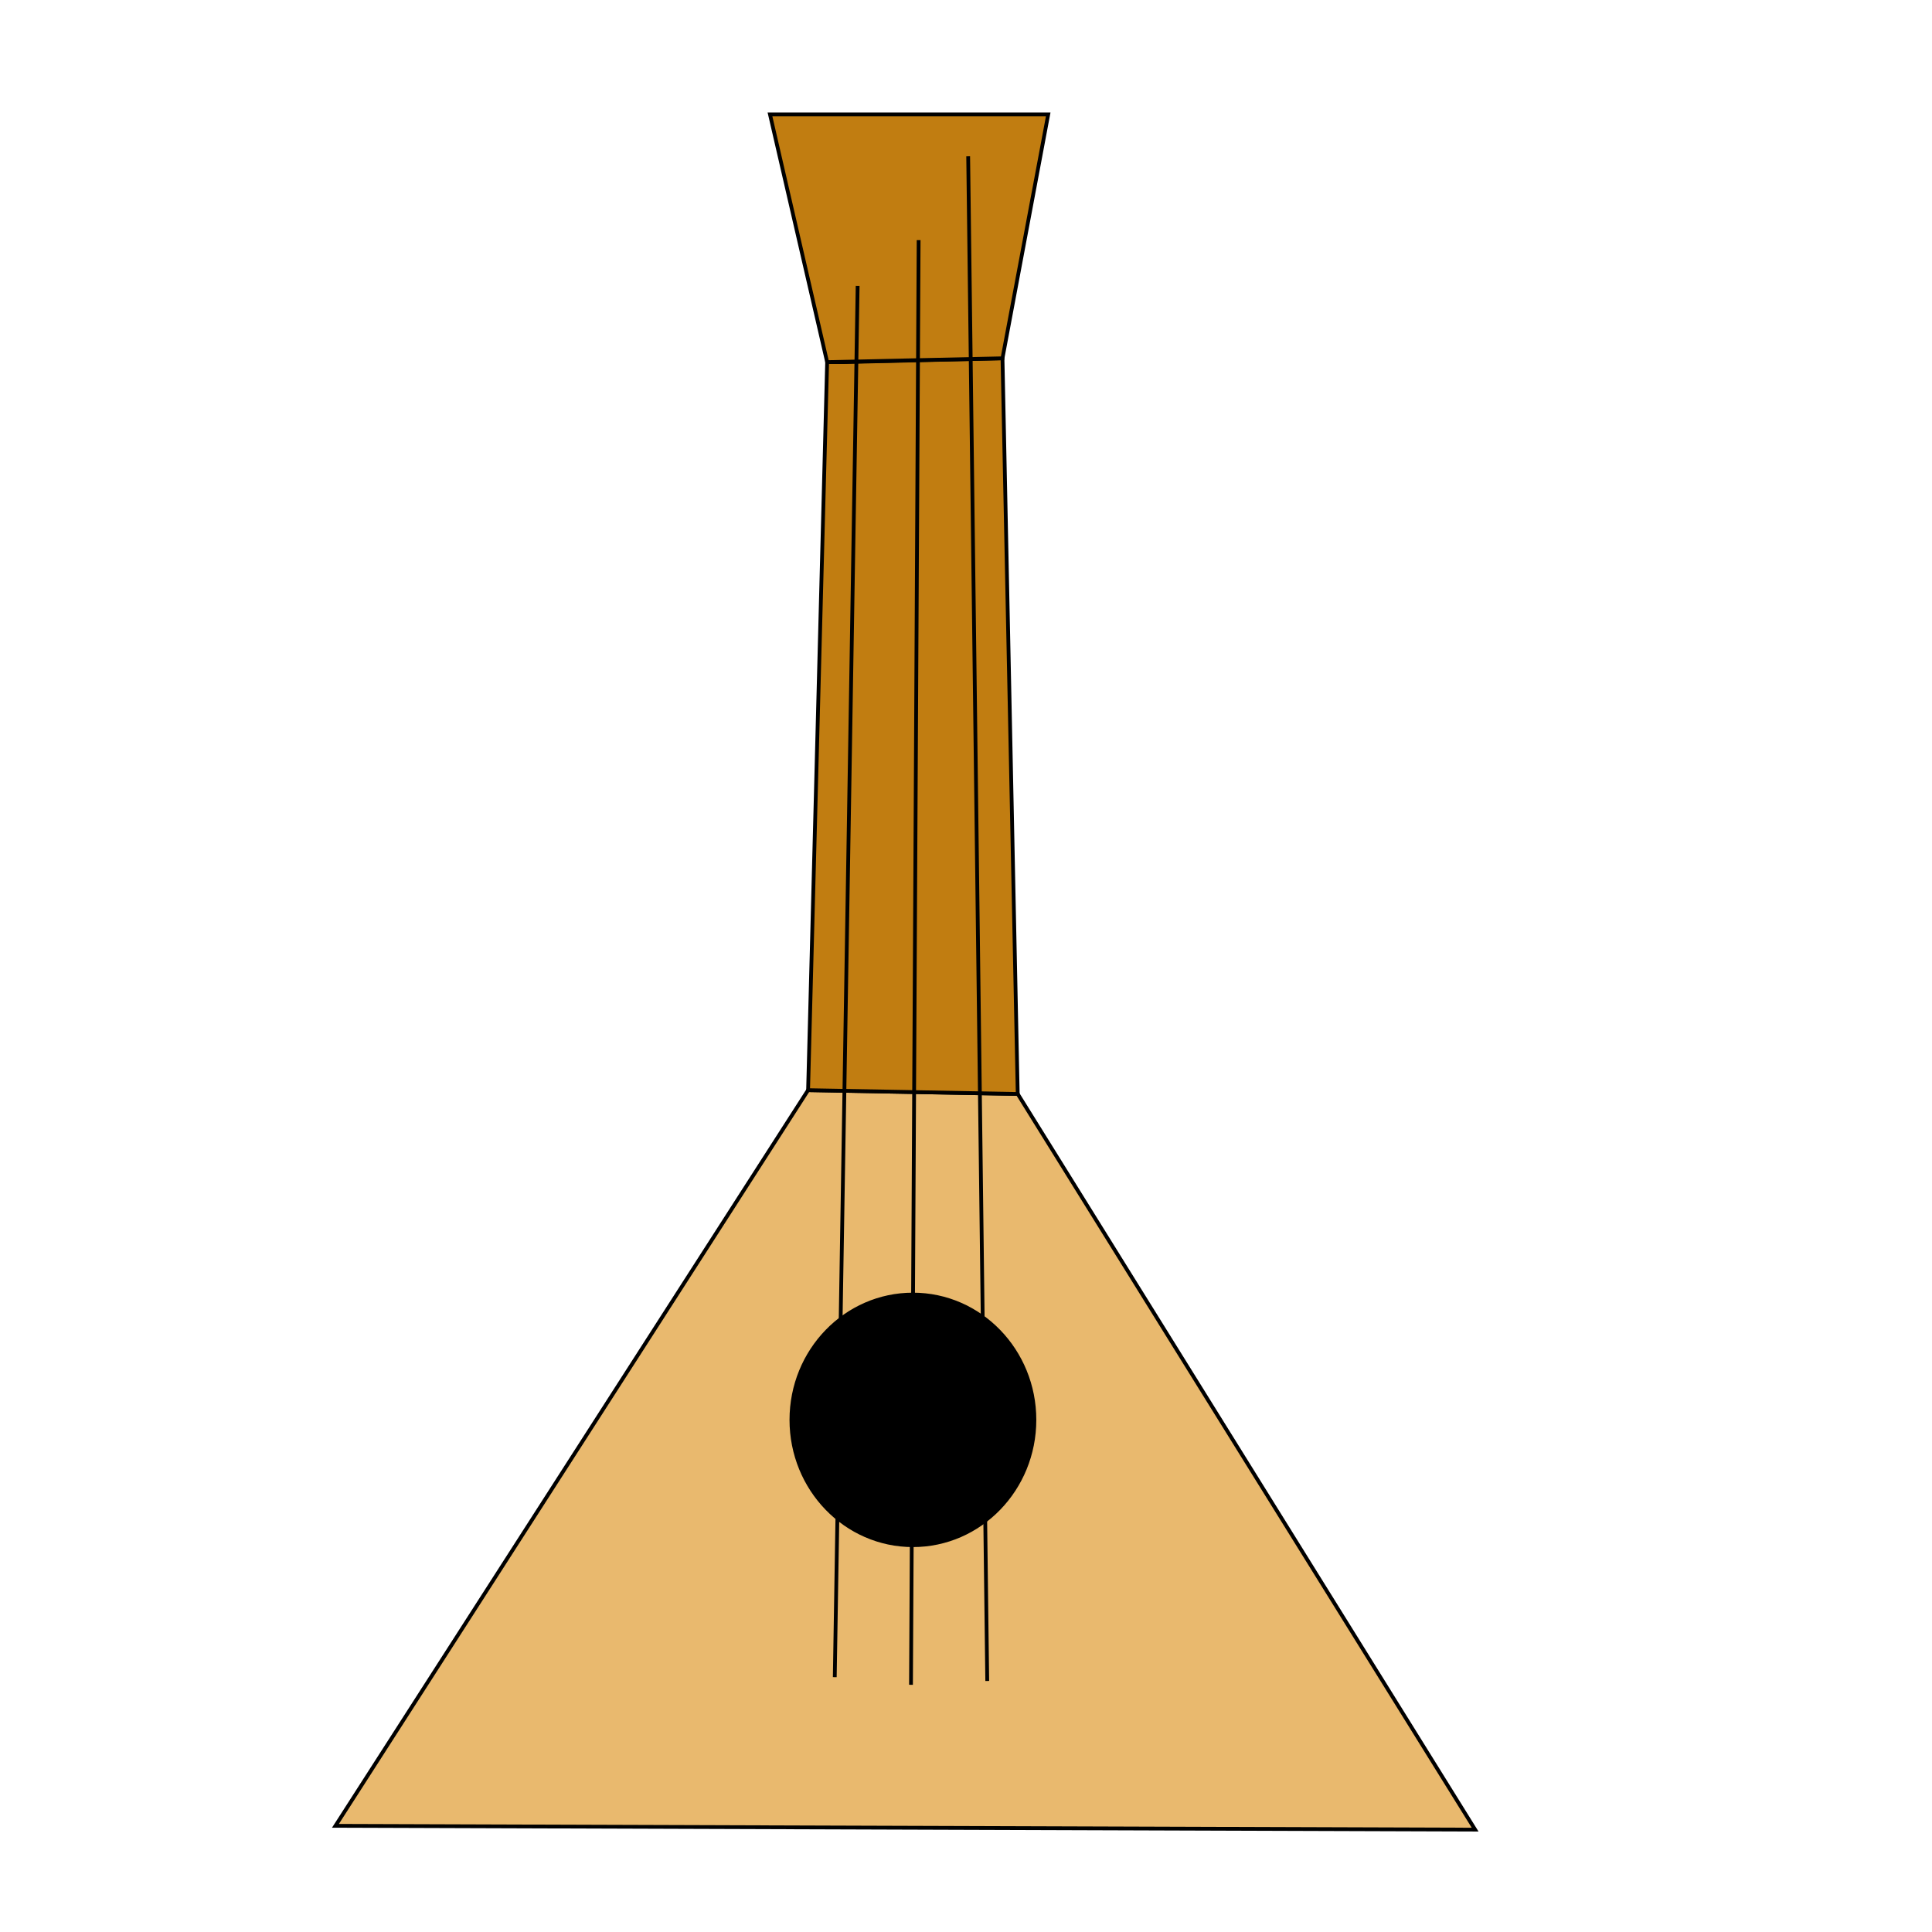
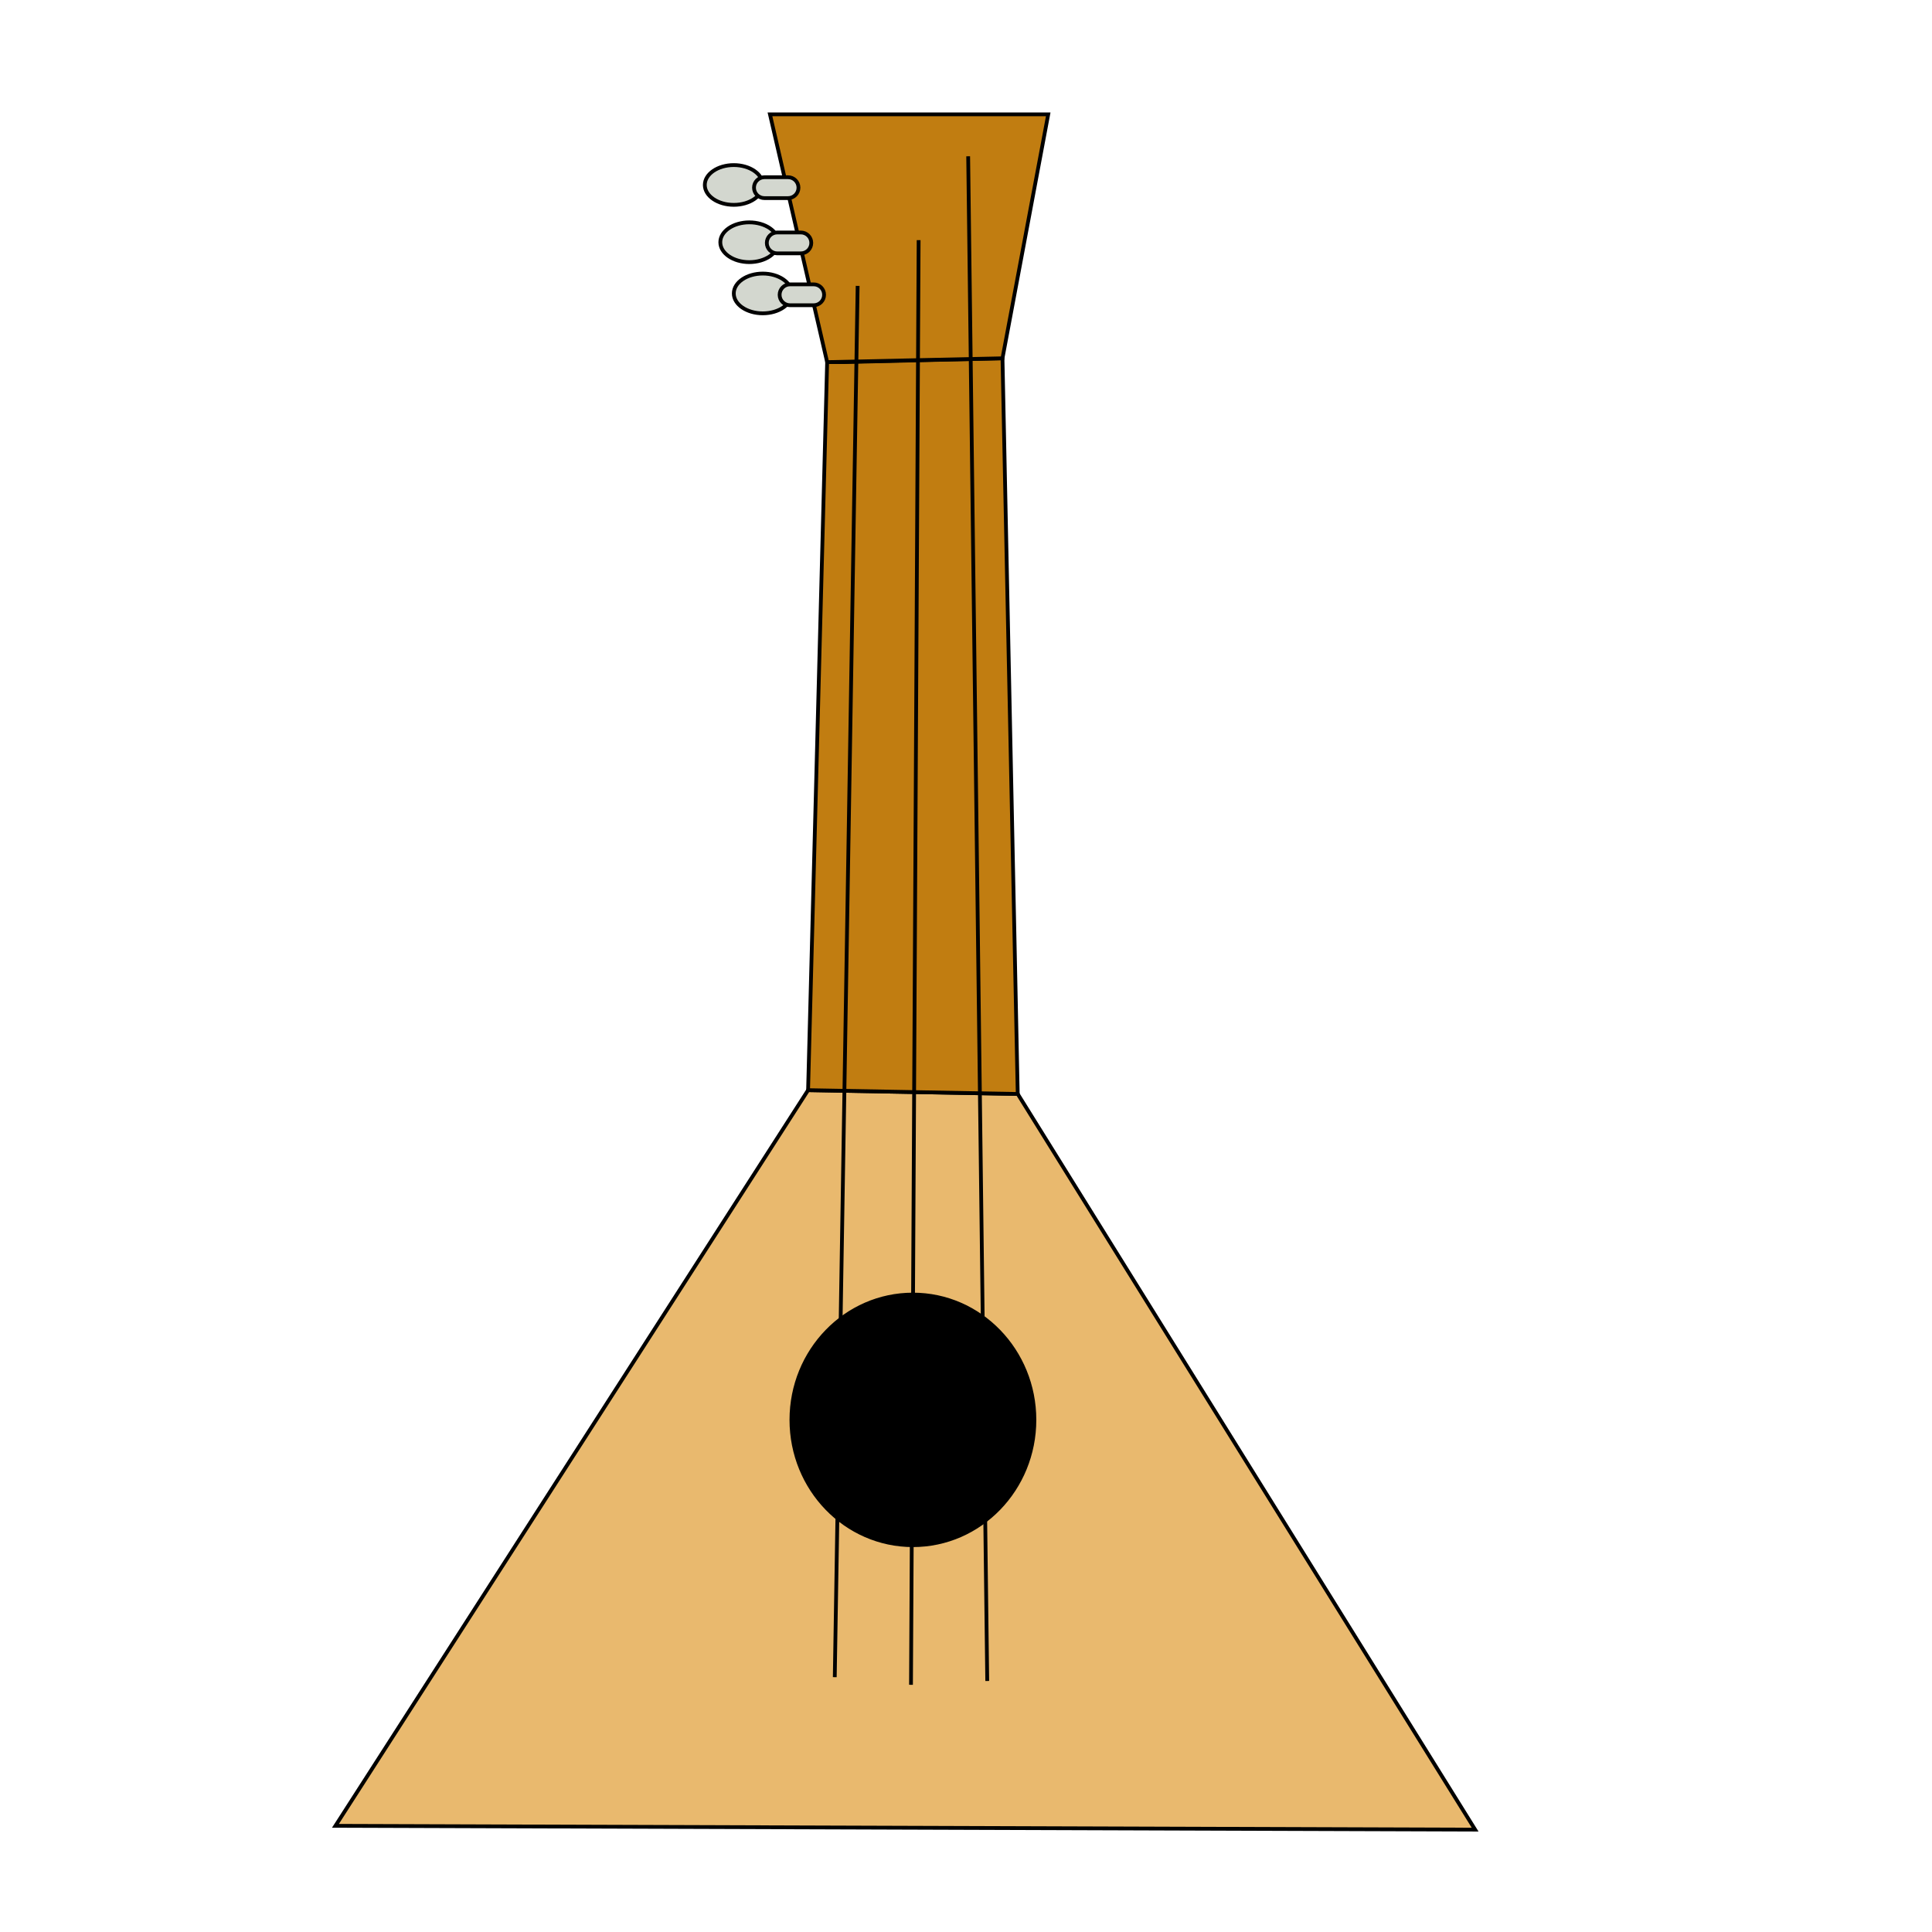
<svg xmlns="http://www.w3.org/2000/svg" width="512" height="512" viewBox="0 0 135.467 135.467" version="1.1" id="svg8">
  <defs id="defs2" />
  <g id="layer1">
    <path style="fill:#e9b96e;stroke:#000000;stroke-width:0.265px;stroke-linecap:butt;stroke-linejoin:miter;stroke-opacity:1" d="M 23.52,128.022 103.433,128.289 71.361,76.706 56.661,76.439 Z" id="path10" />
    <path style="fill:#c17d11;stroke:#000000;stroke-width:0.265px;stroke-linecap:butt;stroke-linejoin:miter;stroke-opacity:1" d="m 57.997,25.391 -1.336,51.048 14.7,0.267 -1.069,-51.583 -11.225,0.267 z" id="path12" />
    <path style="fill:#c17d11;stroke:#000000;stroke-width:0.265px;stroke-linecap:butt;stroke-linejoin:miter;stroke-opacity:1" d="M 53.988,8.018 57.997,25.391 70.292,25.123 73.499,8.018 H 55.058 Z" id="path14" />
    <ellipse style="fill:#000000;stroke:#000000;stroke-width:1;stroke-linejoin:round" id="path16" cx="64.011" cy="99.558" rx="8.152" ry="8.419" />
-     <path style="fill:none;stroke:#000000;stroke-width:0.265px;stroke-linecap:butt;stroke-linejoin:miter;stroke-opacity:1" d="M 58.532,117.599 60.136,20.045" id="path18" />
-     <path style="fill:none;stroke:#000000;stroke-width:0.265px;stroke-linecap:butt;stroke-linejoin:miter;stroke-opacity:1" d="M 63.877,118.133 64.412,16.838" id="path20" />
-     <path style="fill:none;stroke:#000000;stroke-width:0.265px;stroke-linecap:butt;stroke-linejoin:miter;stroke-opacity:1" d="M 69.223,117.866 67.886,10.958" id="path22" />
+     <path style="fill:#eeeeec;stroke:#000000;stroke-width:0.265px;stroke-linecap:butt;stroke-linejoin:miter;stroke-opacity:1" d="M 58.532,117.599 60.136,20.045" id="path18" />
+     <path style="fill:#eeeeec;stroke:#000000;stroke-width:0.265px;stroke-linecap:butt;stroke-linejoin:miter;stroke-opacity:1" d="M 63.877,118.133 64.412,16.838" id="path20" />
+     <path style="fill:#d3d7cf;stroke:#000000;stroke-width:0.265px;stroke-linecap:butt;stroke-linejoin:miter;stroke-opacity:1" d="M 69.223,117.866 67.886,10.958" id="path22" />
+     <ellipse style="fill:#d3d7cf;stroke:#000000;stroke-width:0.265;stroke-linejoin:round;stroke-miterlimit:4;stroke-dasharray:none" id="path24" cx="51.452" cy="12.969" rx="2.032" ry="1.394" />
+     <ellipse style="fill:#d3d7cf;stroke:#000000;stroke-width:0.265;stroke-linejoin:round;stroke-miterlimit:4;stroke-dasharray:none" id="ellipse849" cx="52.539" cy="16.985" rx="2.032" ry="1.394" />
+     <ellipse style="fill:#d3d7cf;stroke:#000000;stroke-width:0.265;stroke-linejoin:round;stroke-miterlimit:4;stroke-dasharray:none" id="ellipse851" cx="53.484" cy="20.576" rx="2.032" ry="1.394" />
+     <rect style="fill:#d3d7cf;stroke:#000000;stroke-width:0.265;stroke-linejoin:round;stroke-miterlimit:4;stroke-dasharray:none" id="rect853" width="3.118" height="1.465" x="52.869" y="12.426" ry="0.732" />
+     <rect style="fill:#d3d7cf;stroke:#000000;stroke-width:0.265;stroke-linejoin:round;stroke-miterlimit:4;stroke-dasharray:none" id="rect857" width="3.118" height="1.465" x="53.767" y="16.3" ry="0.732" />
+     <rect style="fill:#d3d7cf;stroke:#000000;stroke-width:0.265;stroke-linejoin:round;stroke-miterlimit:4;stroke-dasharray:none" id="rect859" width="3.118" height="1.465" x="54.665" y="19.938" ry="0.732" />
  </g>
</svg>
